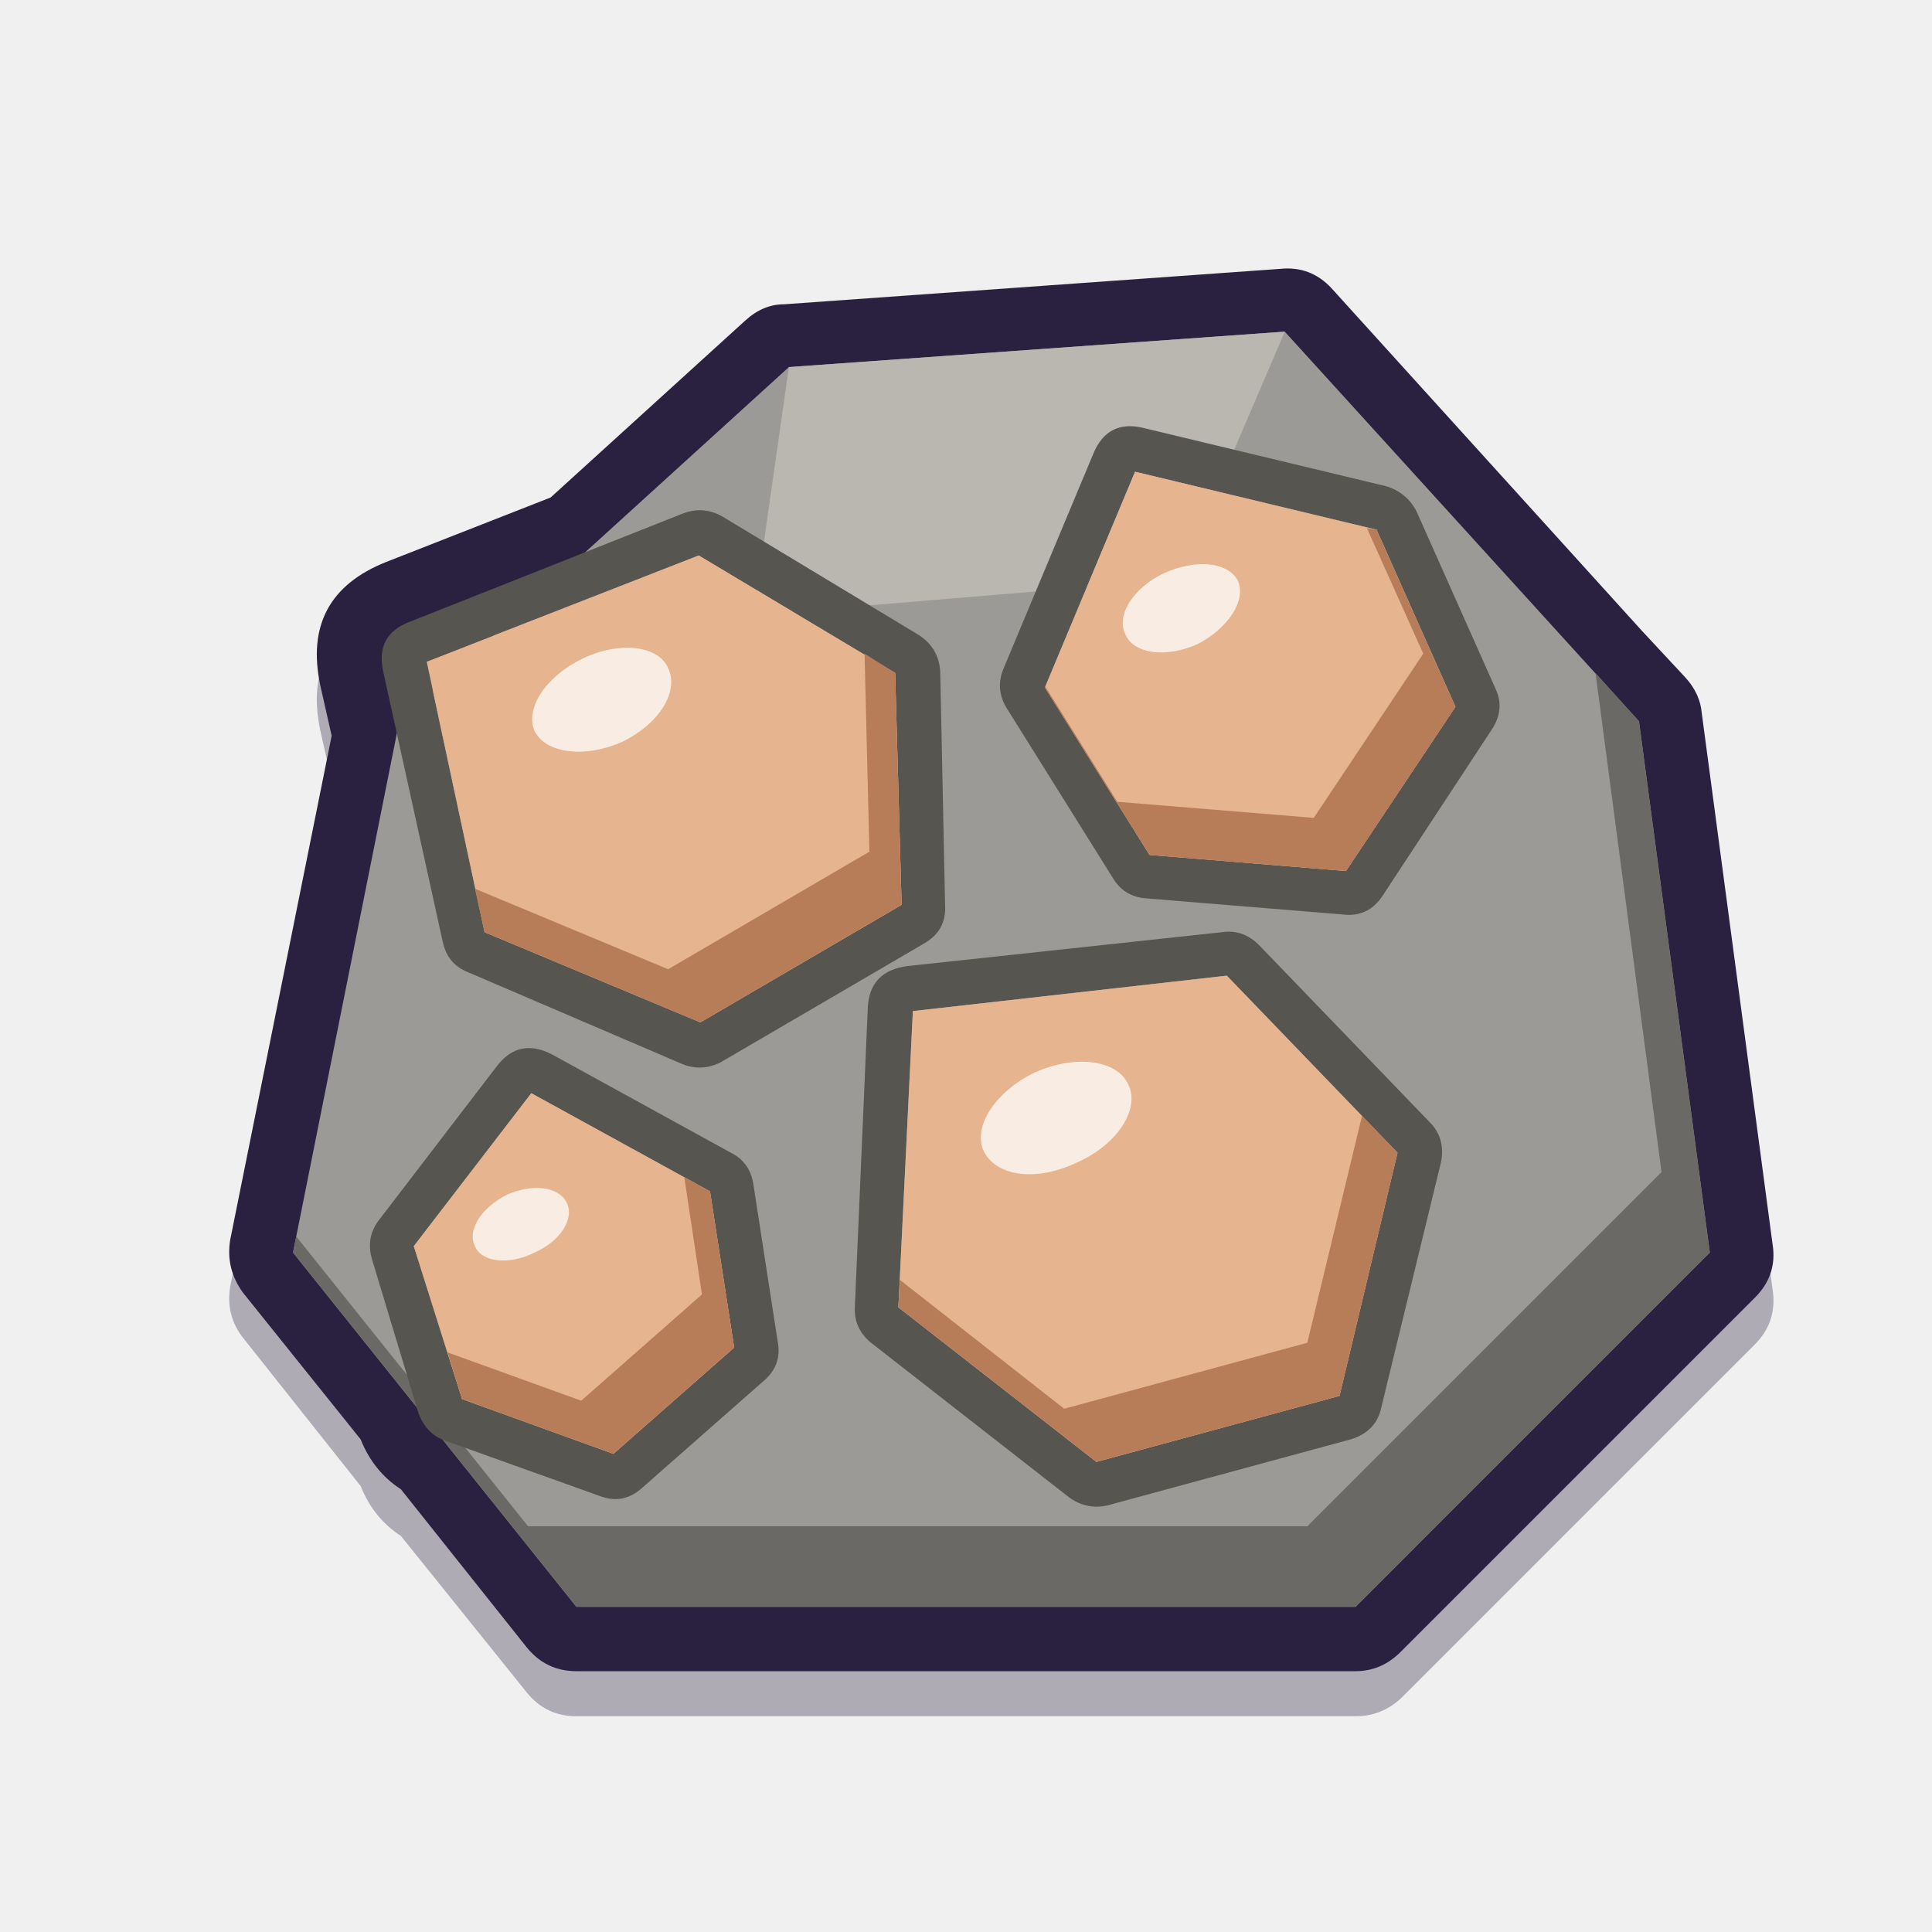
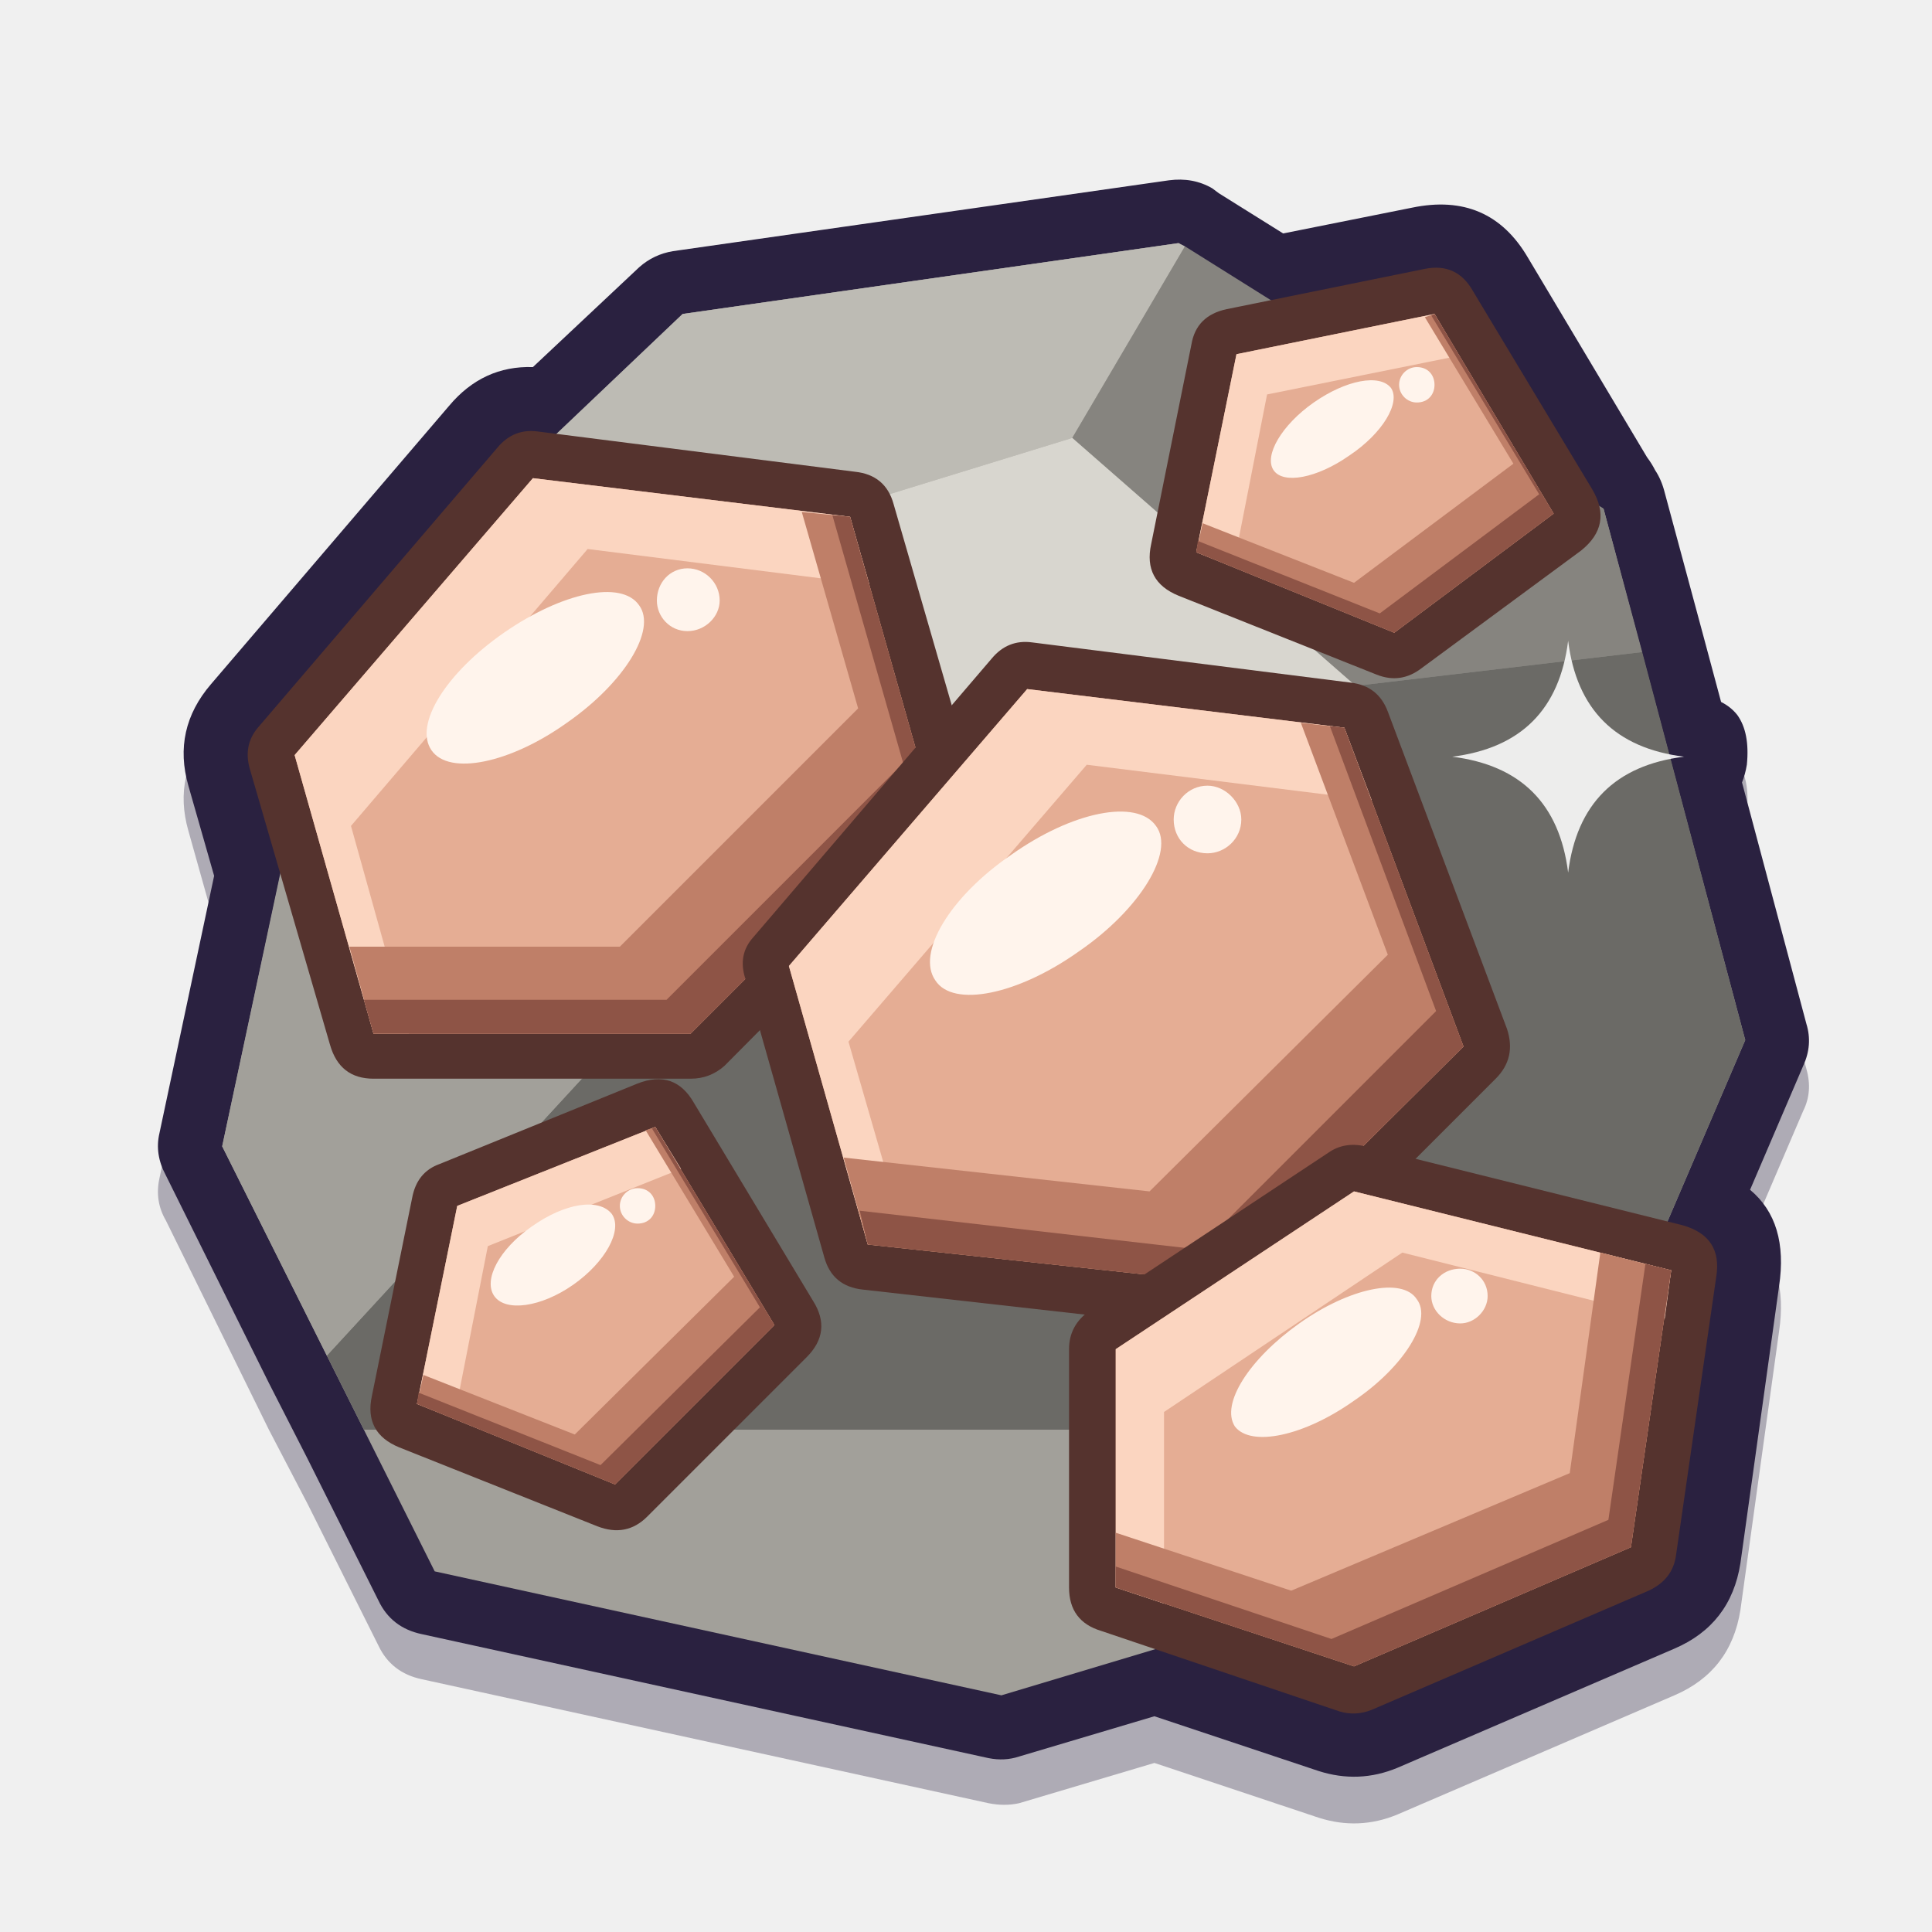
<svg xmlns="http://www.w3.org/2000/svg" viewBox="0 -930 1200 1200">
-   <path fill="#2a2140" fill-opacity="0.333" d="M143 -131 206 -445 199 -476Q187 -532 240 -553L342 -592L463 -703Q474 -712 487 -713L795 -735Q814 -736 827 -722L1020 -510L1047 -480Q1056 -471 1057 -459L1101 -129Q1104 -109 1090 -95L870 125Q858 136 842 136H358Q339 136 327 121L249 24Q232 13 224 -7L151 -99Q140 -113 143 -131Z" />
-   <path fill="#2a2140" d="M143 -160 206 -473 199 -504Q187 -560 240 -581L342 -621L463 -731Q474 -741 487 -741L795 -763Q814 -765 827 -751L1020 -538L1047 -509Q1056 -499 1057 -487L1101 -157Q1104 -138 1090 -124L870 96Q858 108 842 108H358Q339 108 327 93L249 -5Q232 -16 224 -36L151 -127Q140 -142 143 -160Z" />
-   <path fill="#9b9a96" d="M182 -152 248 -482 490 -702 798 -724 1018 -482 1062 -152 842 68H358Z" />
-   <path fill="#6a6966" d="M182 -152 184 -162 328 18H812L1032 -202L991 -512L1018 -482L1062 -152L842 68H358Z" />
-   <path fill="#b9b7b0" d="M490 -702 798 -724 732 -570 468 -548Z" />
-   <path fill="#57554f" d="M255 -544 424 -611Q437 -616 449 -609L570 -536Q583 -528 584 -513L587 -368Q588 -352 574 -344L449 -271Q437 -264 424 -269L291 -326Q278 -331 275 -345L238 -513Q233 -536 255 -544ZM265 -519 301 -351 435 -295 560 -368 556 -512 434 -585Z" />
-   <path fill="#e6b48f" d="M265 -519 434 -585 556 -512 560 -368 435 -295 301 -351Z" />
-   <path fill="#b77d58" d="M295 -378 415 -328 540 -401 537 -524 556 -512 560 -368 435 -295 301 -351 295 -378Z" />
-   <path fill="#ffffff" fill-opacity="0.753" d="M415 -515C422 -500 409 -480 386 -469C363 -459 339 -462 332 -476C326 -490 339 -510 362 -521C385 -532 409 -529 415 -515Z" />
-   <path fill="#57554f" d="M711 -664 861 -628Q874 -624 880 -612L929 -502Q935 -489 926 -476L859 -374Q850 -360 834 -362L712 -372Q698 -373 691 -385L626 -489Q618 -501 623 -514L679 -648Q688 -670 711 -664ZM705 -637 649 -503 714 -399 836 -389 904 -491 855 -601Z" />
-   <path fill="#e6b48f" d="M705 -637 855 -601 904 -491 836 -389 714 -399 649 -503Z" />
-   <path fill="#b77d58" d="M649 -504 694 -432 816 -422 884 -524 849 -602 855 -601 904 -491 836 -389 714 -399 649 -503 649 -504Z" />
-   <path fill="#ffffff" fill-opacity="0.753" d="M769 -569C774 -557 763 -540 744 -530C724 -521 704 -524 699 -536C693 -548 704 -565 723 -574C743 -583 763 -581 769 -569Z" />
-   <path fill="#57554f" d="M564 -330 759 -351Q772 -353 782 -343L888 -233Q898 -223 895 -208L858 -56Q855 -41 839 -36L688 5Q675 8 664 0L541 -96Q530 -105 531 -119L539 -304Q540 -327 564 -330ZM567 -302 558 -118 681 -22 832 -63 868 -214 762 -324Z" />
-   <path fill="#e6b48f" d="M567 -302 762 -324 868 -214 832 -63 681 -22 558 -118Z" />
-   <path fill="#b77d58" d="M559 -135 661 -55 812 -96 846 -237 868 -214 832 -63 681 -22 558 -118 559 -135Z" />
-   <path fill="#ffffff" fill-opacity="0.753" d="M701 -256C708 -241 694 -219 669 -208C644 -196 619 -199 611 -215C604 -230 618 -252 643 -264C668 -275 694 -272 701 -256Z" />
-   <path fill="#57554f" d="M343 -275 454 -214Q466 -208 468 -194L483 -97Q486 -82 474 -72L399 -6Q387 5 372 -1L277 -35Q265 -39 260 -52L231 -148Q227 -162 236 -173L308 -267Q322 -286 343 -275ZM330 -251 257 -156 287 -61 381 -27 456 -93 441 -190Z" />
-   <path fill="#e6b48f" d="M330 -251 441 -190 456 -93 381 -27 287 -61 257 -156Z" />
-   <path fill="#b77d58" d="M278 -90 361 -60 436 -126 425 -199 441 -190 456 -93 381 -27 287 -61 278 -90Z" />
-   <path fill="#ffffff" fill-opacity="0.753" d="M352 -183C357 -173 348 -159 332 -152C316 -144 299 -146 295 -156C290 -166 299 -180 315 -188C331 -195 347 -193 352 -183Z" />
+   <path fill="#2a2140" fill-opacity="0.333" d="M99 -198 133 -357 117 -414Q107 -449 131 -477L279 -649Q300 -674 331 -673L397 -735Q406 -744 418 -746L726 -790Q741 -792 753 -784L757 -782L797 -757L877 -773Q925 -782 949 -741L1023 -618Q1026 -614 1028 -609Q1032 -603 1034 -596L1058 -506L1069 -465Q1075 -462 1079 -457Q1087 -446 1085 -426Q1084 -420 1082 -416L1122 -266Q1126 -252 1120 -240L1087 -163Q1111 -143 1105 -103L1081 70Q1075 108 1040 123L868 197Q844 207 819 199L717 165L633 190Q624 192 614 190L262 113Q243 109 235 92L191 4L167 -42L103 -172Q96 -184 99 -198Z" />
+   <path fill="#2a2140" d="M99 -226 133 -386 117 -442Q107 -477 131 -505L279 -678Q300 -703 331 -702L397 -764Q406 -772 418 -774L726 -818Q741 -820 753 -813L757 -810L797 -785L877 -801Q925 -811 949 -770L1023 -646Q1026 -642 1028 -638Q1032 -632 1034 -624L1058 -535L1069 -494Q1075 -491 1079 -486Q1087 -475 1085 -455Q1084 -449 1082 -444L1122 -294Q1126 -281 1120 -268L1087 -191Q1111 -171 1105 -131L1081 41Q1075 79 1040 94L868 168Q844 178 819 170L717 136L633 161Q624 164 614 162L262 85Q243 81 235 64L191 -24L167 -71L103 -200Q96 -213 99 -226Z" />
+   <path fill="#a2a09a" d="M138 -218 204 -526 424 -735 732 -779 996 -614 1084 -284 952 24 622 123 270 46Z" />
+   <path fill="#bdbbb4" d="M380 -570 299 -616 424 -735 732 -779 736 -777 666 -658Z" />
+   <path fill="#86847f" d="M666 -658 736 -777 996 -614 1020 -525 842 -504Z" />
+   <path fill="#6b6a66" d="M842 -504 1020 -525 1084 -284 991 -67 710 -328Z" />
+   <path fill="#6b6a66" d="M710 -328 991 -67 980 -42H226L203 -88L424 -328Z" />
+   <path fill="#a2a09a" d="M138 -218 181 -420 314 -438 424 -328 203 -88Z" />
+   <path fill="#bdbbb4" d="M314 -438 181 -420 204 -526 299 -616 380 -570Z" />
+   <path fill="#d8d6cf" d="M380 -570 666 -658 842 -504 710 -328H424L314 -438Z" />
+   <path fill="#55332e" d="M161 -479 309 -652Q319 -664 334 -662L531 -637Q550 -635 555 -617L605 -444Q609 -428 597 -416L450 -268Q441 -260 429 -260H232Q211 -260 205 -281L155 -453Q151 -468 161 -479Z" />
+   <path fill="#e5ad94" d="M183 -461 331 -633 528 -609 577 -436 429 -288H232Z" />
+   <path fill="#fbd5c0" d="M183 -461 331 -633 528 -609 540 -567 365 -589 218 -417 254 -288H232Z" />
+   <path fill="#bf7f68" d="M217 -342H385L533 -490L498 -612L528 -609L577 -436L429 -288H232L217 -342Z" />
+   <path fill="#8e5446" d="M226 -309H414L561 -456L517 -610L528 -609L577 -436L429 -288H232L226 -309Z" />
+   <path fill="#fff4ec" d="M397 -554C408 -539 388 -506 352 -481C317 -456 279 -448 268 -464C257 -480 277 -512 313 -537C349 -562 386 -570 397 -554Z" />
+   <path fill="#fff4ec" d="M447 -557C447 -547 438 -538 427 -538C416 -538 408 -547 408 -557C408 -568 416 -577 427 -577C438 -577 447 -568 447 -557Z" />
+   <path fill="#55332e" d="M468 -348 616 -521Q626 -533 641 -531L839 -506Q856 -504 862 -488L936 -291Q942 -273 929 -260L781 -112Q772 -103 758 -104L536 -129Q517 -131 512 -149L463 -322Q458 -337 468 -348Z" />
+   <path fill="#e5ad94" d="M490 -330 638 -502 835 -478 909 -280 761 -133 539 -157Z" />
+   <path fill="#fbd5c0" d="M490 -330 638 -502 835 -478 852 -433 675 -455 527 -283 564 -155 539 -157Z" />
+   <path fill="#bf7f68" d="M524 -211 714 -190 862 -337 808 -481 835 -478 909 -280 761 -133 539 -157 524 -211Z" />
+   <path fill="#8e5446" d="M534 -178 744 -154 892 -302 826 -479 835 -478 909 -280 761 -133 539 -157 534 -178Z" />
+   <path fill="#fff4ec" d="M718 -417C730 -401 708 -365 670 -339C632 -312 592 -304 581 -321C569 -338 590 -373 628 -399C666 -426 706 -434 718 -417Z" />
+   <path fill="#fff4ec" d="M771 -421C771 -409 761 -400 750 -400C738 -400 729 -409 729 -421C729 -432 738 -442 750 -442C761 -442 771 -432 771 -421Z" />
+   <path fill="#55332e" d="M677 -116 825 -214Q835 -221 848 -218L1045 -169Q1070 -162 1066 -137L1041 36Q1039 51 1024 58L852 132Q842 136 832 133L684 83Q664 77 664 56L664 -92Q664 -107 677 -116Z" />
+   <path fill="#e5ad94" d="M693 -92 841 -190 1038 -141 1013 31 841 105 693 56Z" />
+   <path fill="#fbd5c0" d="M693 -92 841 -190 1038 -141 1034 -111 871 -152 723 -53 723 66 693 56Z" />
+   <path fill="#bf7f68" d="M693 22 802 58 975 -15 994 -152 1038 -141 1013 31 841 105 693 56V22Z" />
+   <path fill="#8e5446" d="M693 43 827 88 999 14 1022 -145 1038 -141 1013 31 841 105 693 56V43Z" />
+   <path fill="#fff4ec" d="M880 -123C890 -110 872 -81 841 -60C810 -38 777 -31 767 -44C758 -58 776 -86 807 -108C838 -130 871 -137 880 -123Z" />
+   <path fill="#fff4ec" d="M924 -125C924 -116 916 -108 907 -108C897 -108 889 -116 889 -125C889 -135 897 -142 907 -142C916 -142 924 -135 924 -125Z" />
+   <path fill="#55332e" d="M762 -738 885 -763Q905 -767 915 -749L989 -626Q1002 -604 982 -588L883 -515Q870 -505 855 -511L732 -560Q710 -569 715 -592L740 -716Q743 -734 762 -738Z" />
+   <path fill="#e5ad94" d="M768 -710 891 -735 965 -611 866 -537 743 -587Z" />
+   <path fill="#fbd5c0" d="M768 -710 891 -735 906 -709 787 -685 766 -578 743 -587Z" />
+   <path fill="#bf7f68" d="M747 -605 841 -568 940 -642 885 -733 891 -735 965 -611 866 -537 743 -587 747 -605Z" />
+   <path fill="#8e5446" d="M744 -594 857 -549 956 -623 889 -734 891 -735 965 -611 866 -537 743 -587 744 -594Z" />
+   <path fill="#fff4ec" d="M864 -689C870 -680 859 -661 838 -647C818 -633 797 -629 791 -638C785 -647 796 -666 816 -680C836 -694 857 -698 864 -689Z" />
+   <path fill="#fff4ec" d="M891 -691C891 -685 887 -680 880 -680C874 -680 869 -685 869 -691C869 -697 874 -702 880 -702C887 -702 891 -697 891 -691Z" />
+   <path fill="#55332e" d="M273 -207 396 -257Q419 -266 431 -245L505 -122Q517 -103 501 -87L402 12Q389 25 371 18L248 -31Q226 -40 231 -63L256 -186Q259 -202 273 -207Z" />
+   <path fill="#e5ad94" d="M284 -181 407 -230 481 -107 382 -8 259 -58Z" />
+   <path fill="#fbd5c0" d="M284 -181 407 -230 423 -204 303 -156 282 -49 259 -58Z" />
+   <path fill="#bf7f68" d="M263 -76 357 -39 456 -137 401 -228 407 -230 481 -107 382 -8 259 -58 263 -76Z" />
+   <path fill="#8e5446" d="M260 -65 373 -20 472 -118 405 -229 407 -230 481 -107 382 -8 259 -58 260 -65Z" />
+   <path fill="#fff4ec" d="M380 -176C387 -166 376 -146 356 -132C336 -118 314 -115 307 -125C300 -135 310 -154 330 -168C351 -183 372 -186 380 -176Z" />
+   <path fill="#fff4ec" d="M407 -181C407 -175 403 -170 396 -170C390 -170 385 -175 385 -181C385 -187 390 -192 396 -192C403 -192 407 -187 407 -181Z" />
+   <path fill="#ffffff" fill-opacity="0.878" d="M974 -532Q982 -468 1046 -460Q982 -452 974 -388Q966 -452 902 -460Q966 -468 974 -532Z" />
</svg>
